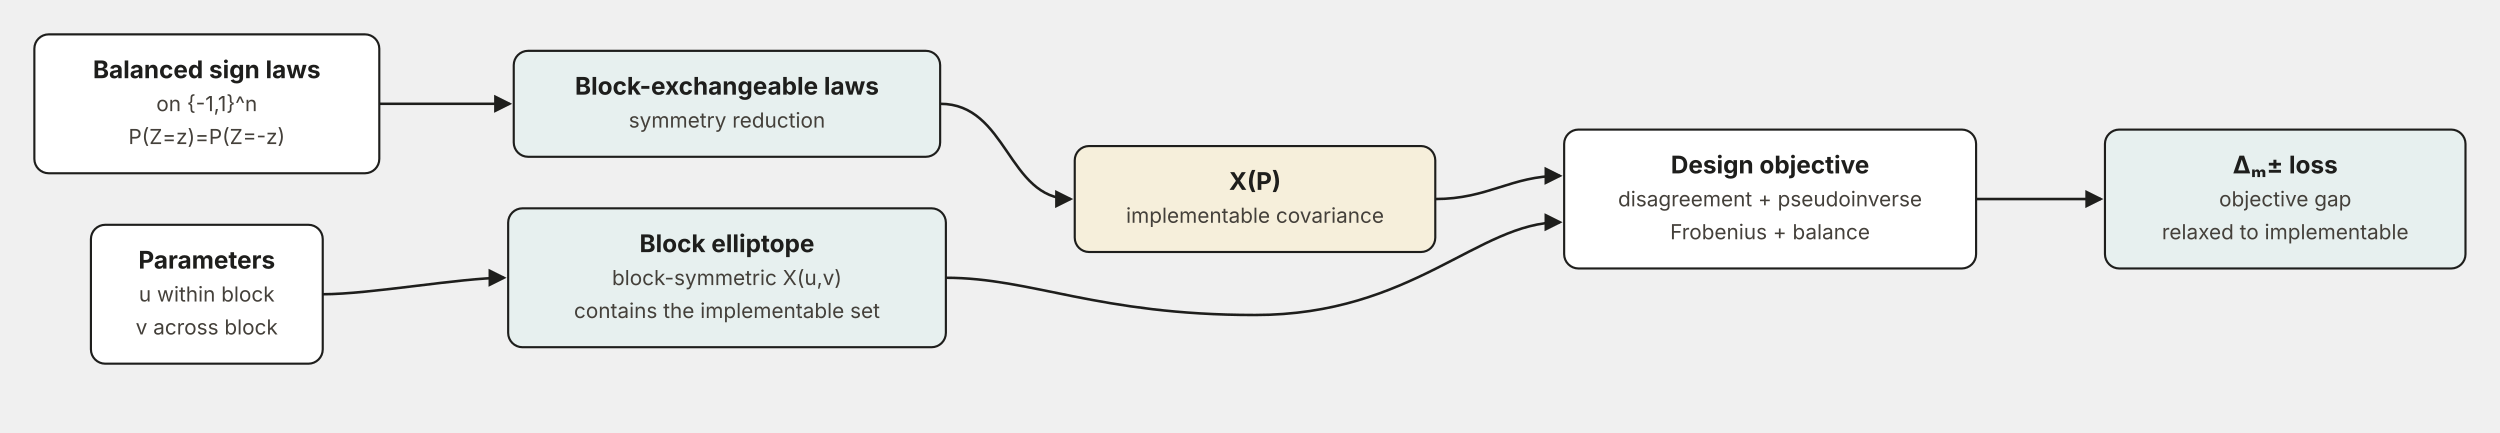
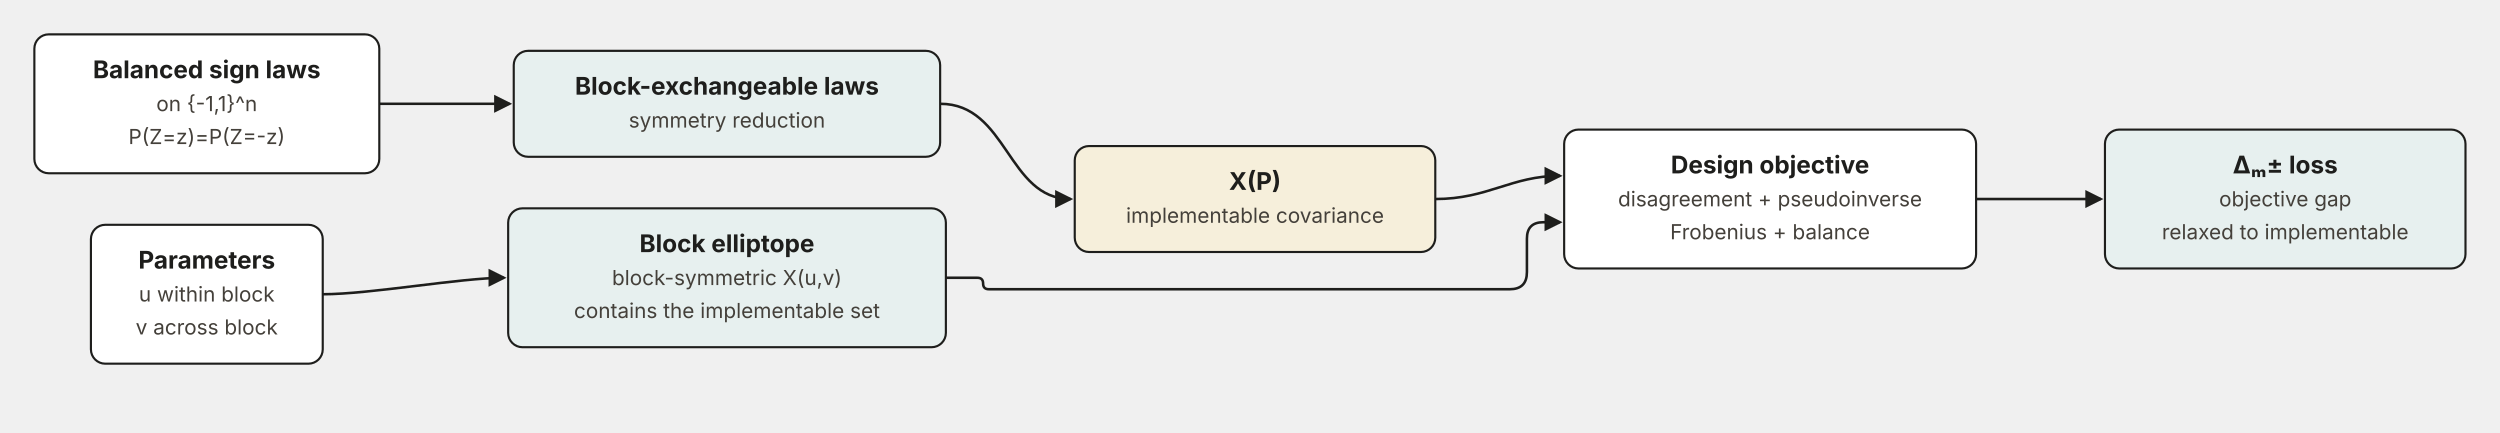
<svg xmlns="http://www.w3.org/2000/svg" viewBox="0 0 1746 302" role="img">
  <defs>
    <marker id="arr" viewBox="0 0 10 10" refX="8.5" refY="5" markerWidth="7" markerHeight="7" orient="auto-start-reverse">
      <path d="M 0 0 L 10 5 L 0 10 z" fill="#1e1e1c" />
    </marker>
  </defs>
  <path d="M 264.9 72.5 C 288.9 72.5, 334.8 72.5, 355.8 72.5" fill="none" stroke="#1e1e1c" stroke-width="1.8" marker-end="url(#arr)" />
  <path d="M 656.7 72.5 C 703.6 72.5, 703.6 139, 747.6 139" fill="none" stroke="#1e1e1c" stroke-width="1.8" marker-end="url(#arr)" />
  <path d="M 1002.4 139 C 1039.3 139, 1055.4 122.8, 1089.4 122.8" fill="none" stroke="#1e1e1c" stroke-width="1.8" marker-end="url(#arr)" />
  <path d="M 225.4 205.5 C 258.6 205.5, 321.7 194, 351.9 194" fill="none" stroke="#1e1e1c" stroke-width="1.8" marker-end="url(#arr)" />
-   <path d="M 660.6 194 C 720.6 194, 766.5 220, 876.5 220 C 986.5 220, 1032.4 155.2, 1089.4 155.2" fill="none" stroke="#1e1e1c" stroke-width="1.8" marker-end="url(#arr)" />
+   <path d="M 660.6 194 L 682.6 194 Q 686.6 194, 686.6 198 L 686.6 198 Q 686.6 202, 690.6 202 L 1054.4 202 Q 1066.4 202, 1066.4 190 L 1066.4 166.7 Q 1066.4 155.2, 1077.9 155.2 L 1089.4 155.2" fill="none" stroke="#1e1e1c" stroke-width="1.8" marker-end="url(#arr)" />
  <path d="M 1380.1 139 C 1404.1 139, 1446.1 139, 1467.1 139" fill="none" stroke="#1e1e1c" stroke-width="1.8" marker-end="url(#arr)" />
  <rect x="24" y="24" width="240.9" height="97" rx="10" fill="#ffffff" stroke="#1e1e1c" stroke-width="1.5" />
  <text stroke="none" x="144.4" y="54.6" text-anchor="middle" font-family="Inter, Arial, sans-serif" font-size="17" font-weight="700" fill="#1e1e1c">Balanced sign laws</text>
  <text stroke="none" x="144.4" y="77.6" text-anchor="middle" font-family="Inter, Arial, sans-serif" font-size="14.5" fill="#44403a">on {-1,1}^n</text>
  <text stroke="none" x="144.4" y="100.6" text-anchor="middle" font-family="Inter, Arial, sans-serif" font-size="14.5" fill="#44403a">P(Z=z)=P(Z=-z)</text>
  <rect x="358.8" y="35.5" width="297.8" height="74" rx="10" fill="#e7f0ef" stroke="#1e1e1c" stroke-width="1.5" />
  <text stroke="none" x="507.7" y="66.1" text-anchor="middle" font-family="Inter, Arial, sans-serif" font-size="17" font-weight="700" fill="#1e1e1c">Block-exchangeable laws</text>
  <text stroke="none" x="507.7" y="89.1" text-anchor="middle" font-family="Inter, Arial, sans-serif" font-size="14.5" fill="#44403a">symmetry reduction</text>
  <rect x="750.6" y="102" width="251.8" height="74" rx="10" fill="#f6efdb" stroke="#1e1e1c" stroke-width="1.5" />
  <text stroke="none" x="876.5" y="132.6" text-anchor="middle" font-family="Inter, Arial, sans-serif" font-size="17" font-weight="700" fill="#1e1e1c">X(P)</text>
  <text stroke="none" x="876.5" y="155.6" text-anchor="middle" font-family="Inter, Arial, sans-serif" font-size="14.5" fill="#44403a">implementable covariance</text>
  <rect x="63.5" y="157" width="161.9" height="97" rx="10" fill="#ffffff" stroke="#1e1e1c" stroke-width="1.5" />
  <text stroke="none" x="144.4" y="187.6" text-anchor="middle" font-family="Inter, Arial, sans-serif" font-size="17" font-weight="700" fill="#1e1e1c">Parameters</text>
  <text stroke="none" x="144.4" y="210.6" text-anchor="middle" font-family="Inter, Arial, sans-serif" font-size="14.5" fill="#44403a">u within block</text>
  <text stroke="none" x="144.4" y="233.6" text-anchor="middle" font-family="Inter, Arial, sans-serif" font-size="14.5" fill="#44403a">v across block</text>
  <rect x="354.9" y="145.5" width="305.7" height="97" rx="10" fill="#e7f0ef" stroke="#1e1e1c" stroke-width="1.5" />
  <text stroke="none" x="507.7" y="176.1" text-anchor="middle" font-family="Inter, Arial, sans-serif" font-size="17" font-weight="700" fill="#1e1e1c">Block elliptope</text>
  <text stroke="none" x="507.7" y="199.1" text-anchor="middle" font-family="Inter, Arial, sans-serif" font-size="14.5" fill="#44403a">block-symmetric X(u,v)</text>
  <text stroke="none" x="507.7" y="222.1" text-anchor="middle" font-family="Inter, Arial, sans-serif" font-size="14.5" fill="#44403a">contains the implementable set</text>
  <rect x="1092.4" y="90.5" width="287.7" height="97" rx="10" fill="#ffffff" stroke="#1e1e1c" stroke-width="1.5" />
  <text stroke="none" x="1236.2" y="121.1" text-anchor="middle" font-family="Inter, Arial, sans-serif" font-size="17" font-weight="700" fill="#1e1e1c">Design objective</text>
  <text stroke="none" x="1236.2" y="144.1" text-anchor="middle" font-family="Inter, Arial, sans-serif" font-size="14.5" fill="#44403a">disagreement + pseudoinverse</text>
  <text stroke="none" x="1236.2" y="167.1" text-anchor="middle" font-family="Inter, Arial, sans-serif" font-size="14.5" fill="#44403a">Frobenius + balance</text>
  <rect x="1470.1" y="90.5" width="251.8" height="97" rx="10" fill="#e7f0ef" stroke="#1e1e1c" stroke-width="1.5" />
  <text stroke="none" x="1596" y="121.1" text-anchor="middle" font-family="Inter, Arial, sans-serif" font-size="17" font-weight="700" fill="#1e1e1c">Δₘ± loss</text>
  <text stroke="none" x="1596" y="144.1" text-anchor="middle" font-family="Inter, Arial, sans-serif" font-size="14.5" fill="#44403a">objective gap</text>
  <text stroke="none" x="1596" y="167.1" text-anchor="middle" font-family="Inter, Arial, sans-serif" font-size="14.5" fill="#44403a">relaxed to implementable</text>
</svg>
